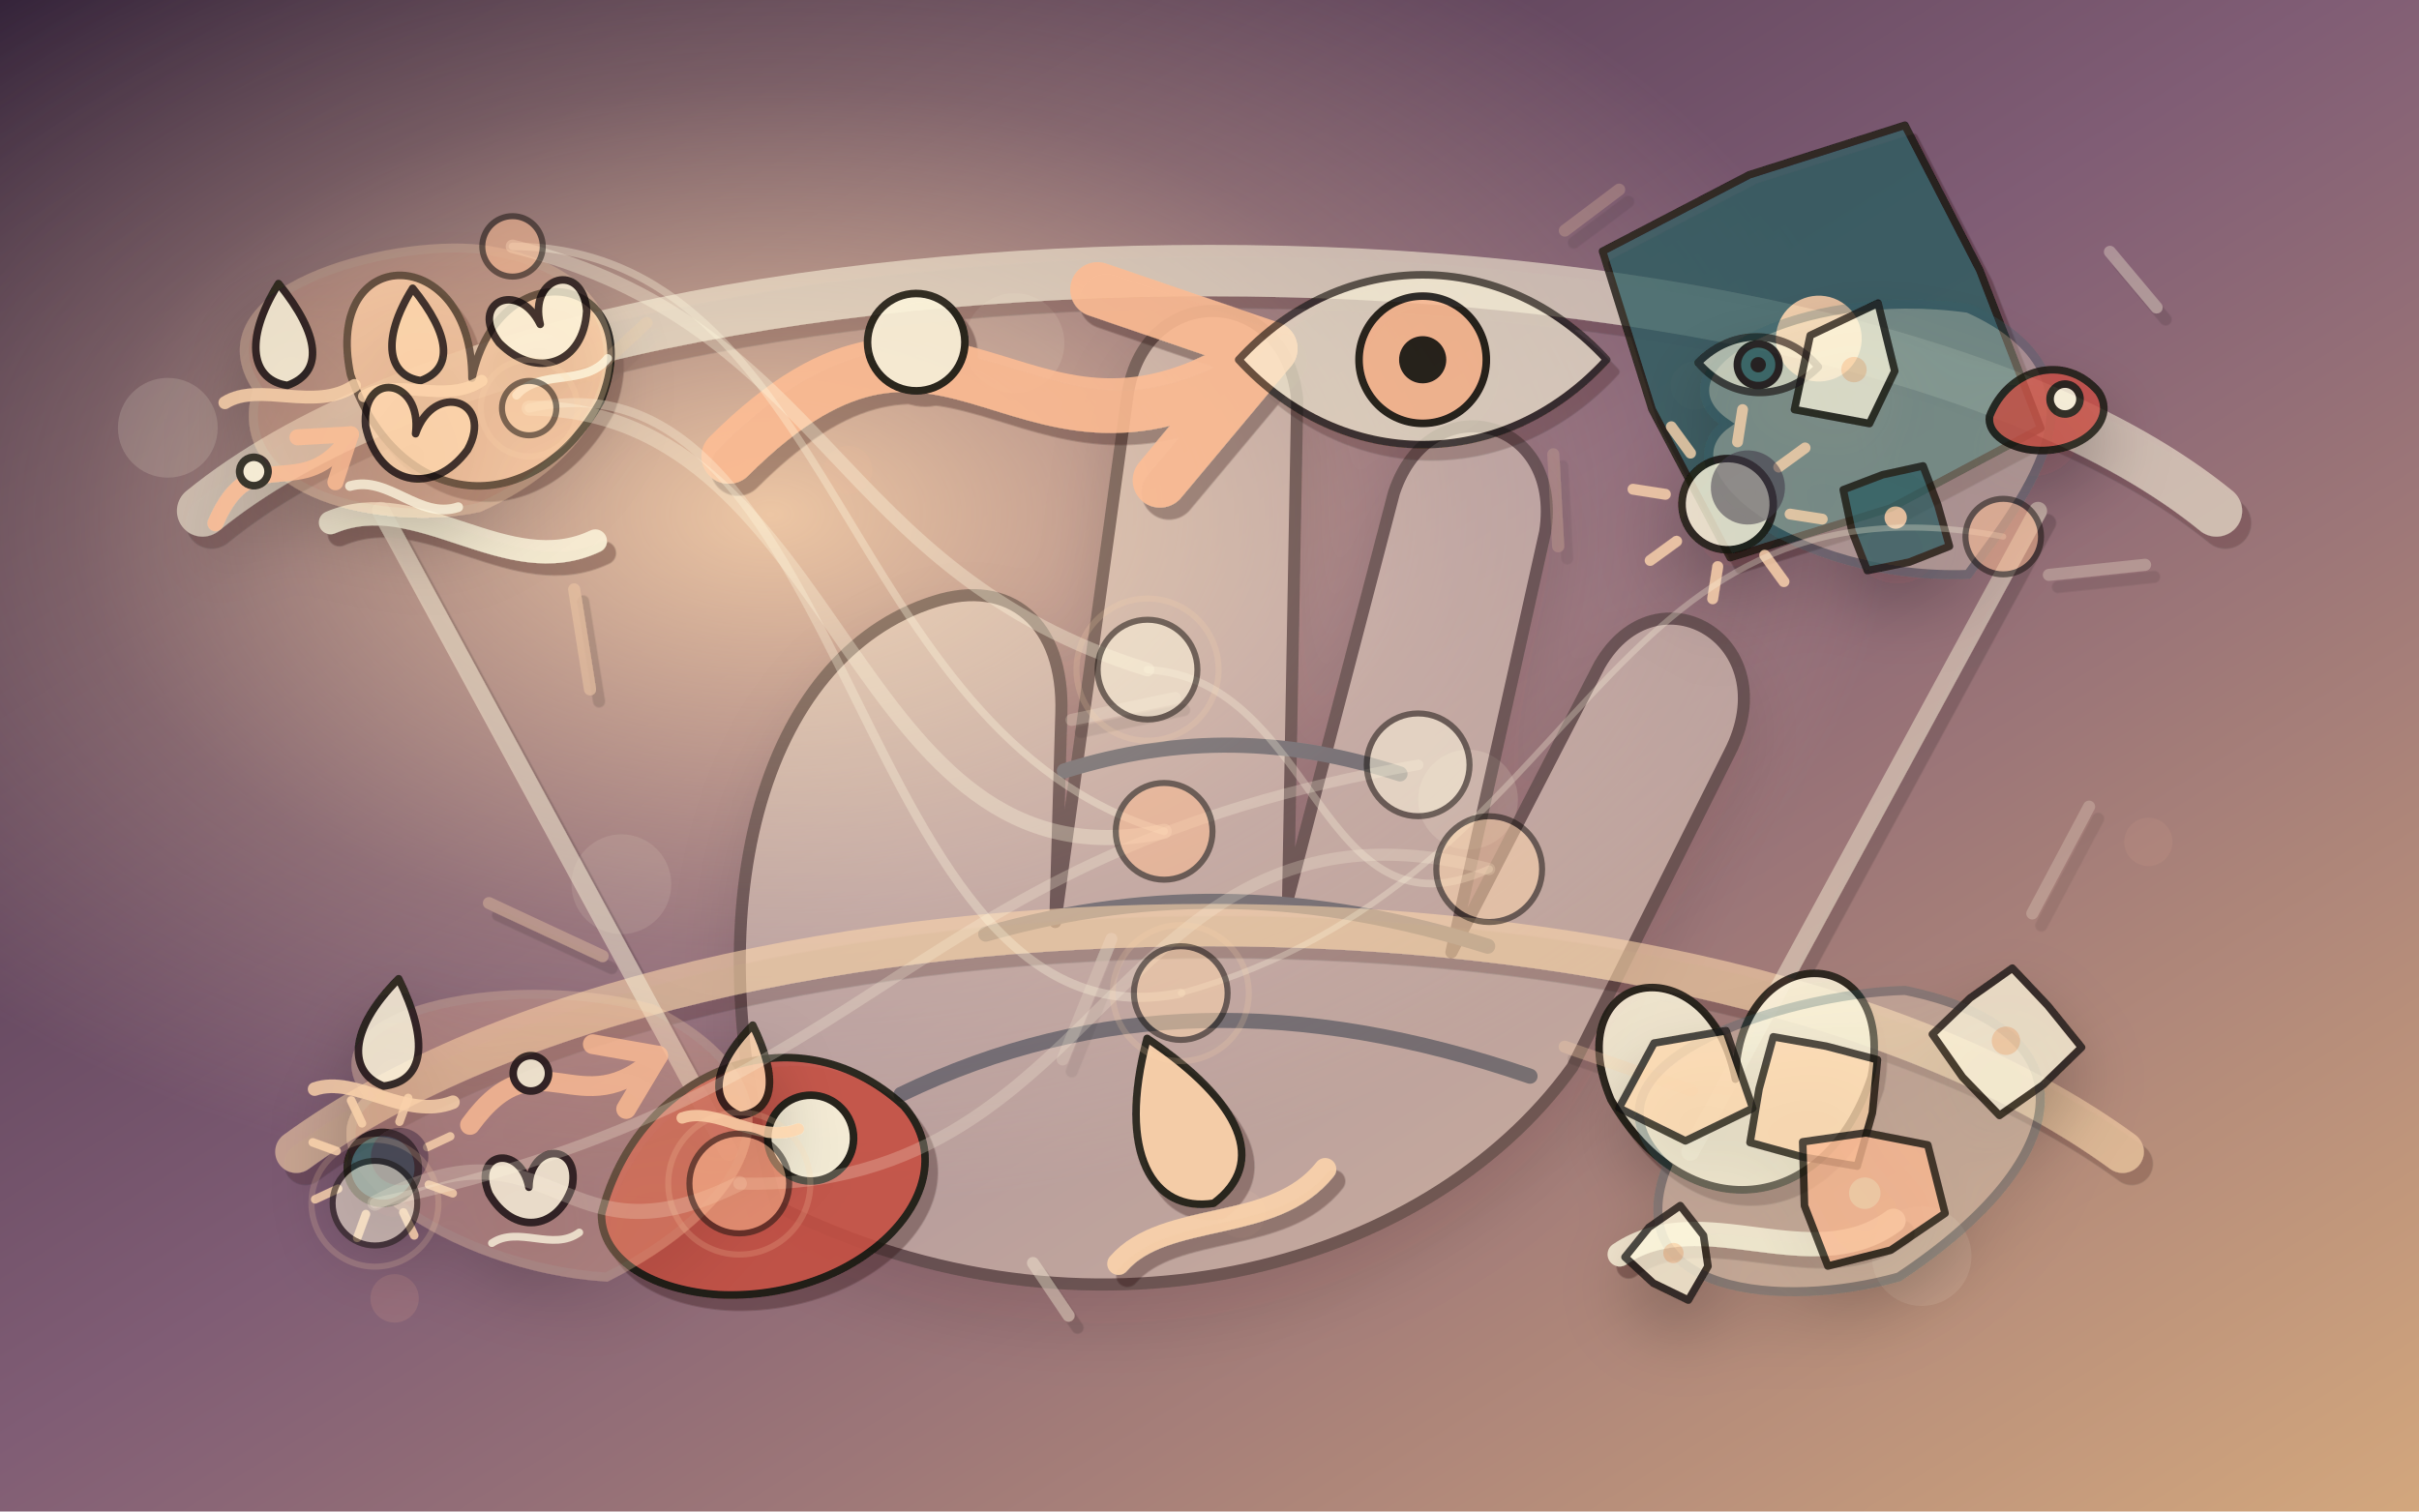
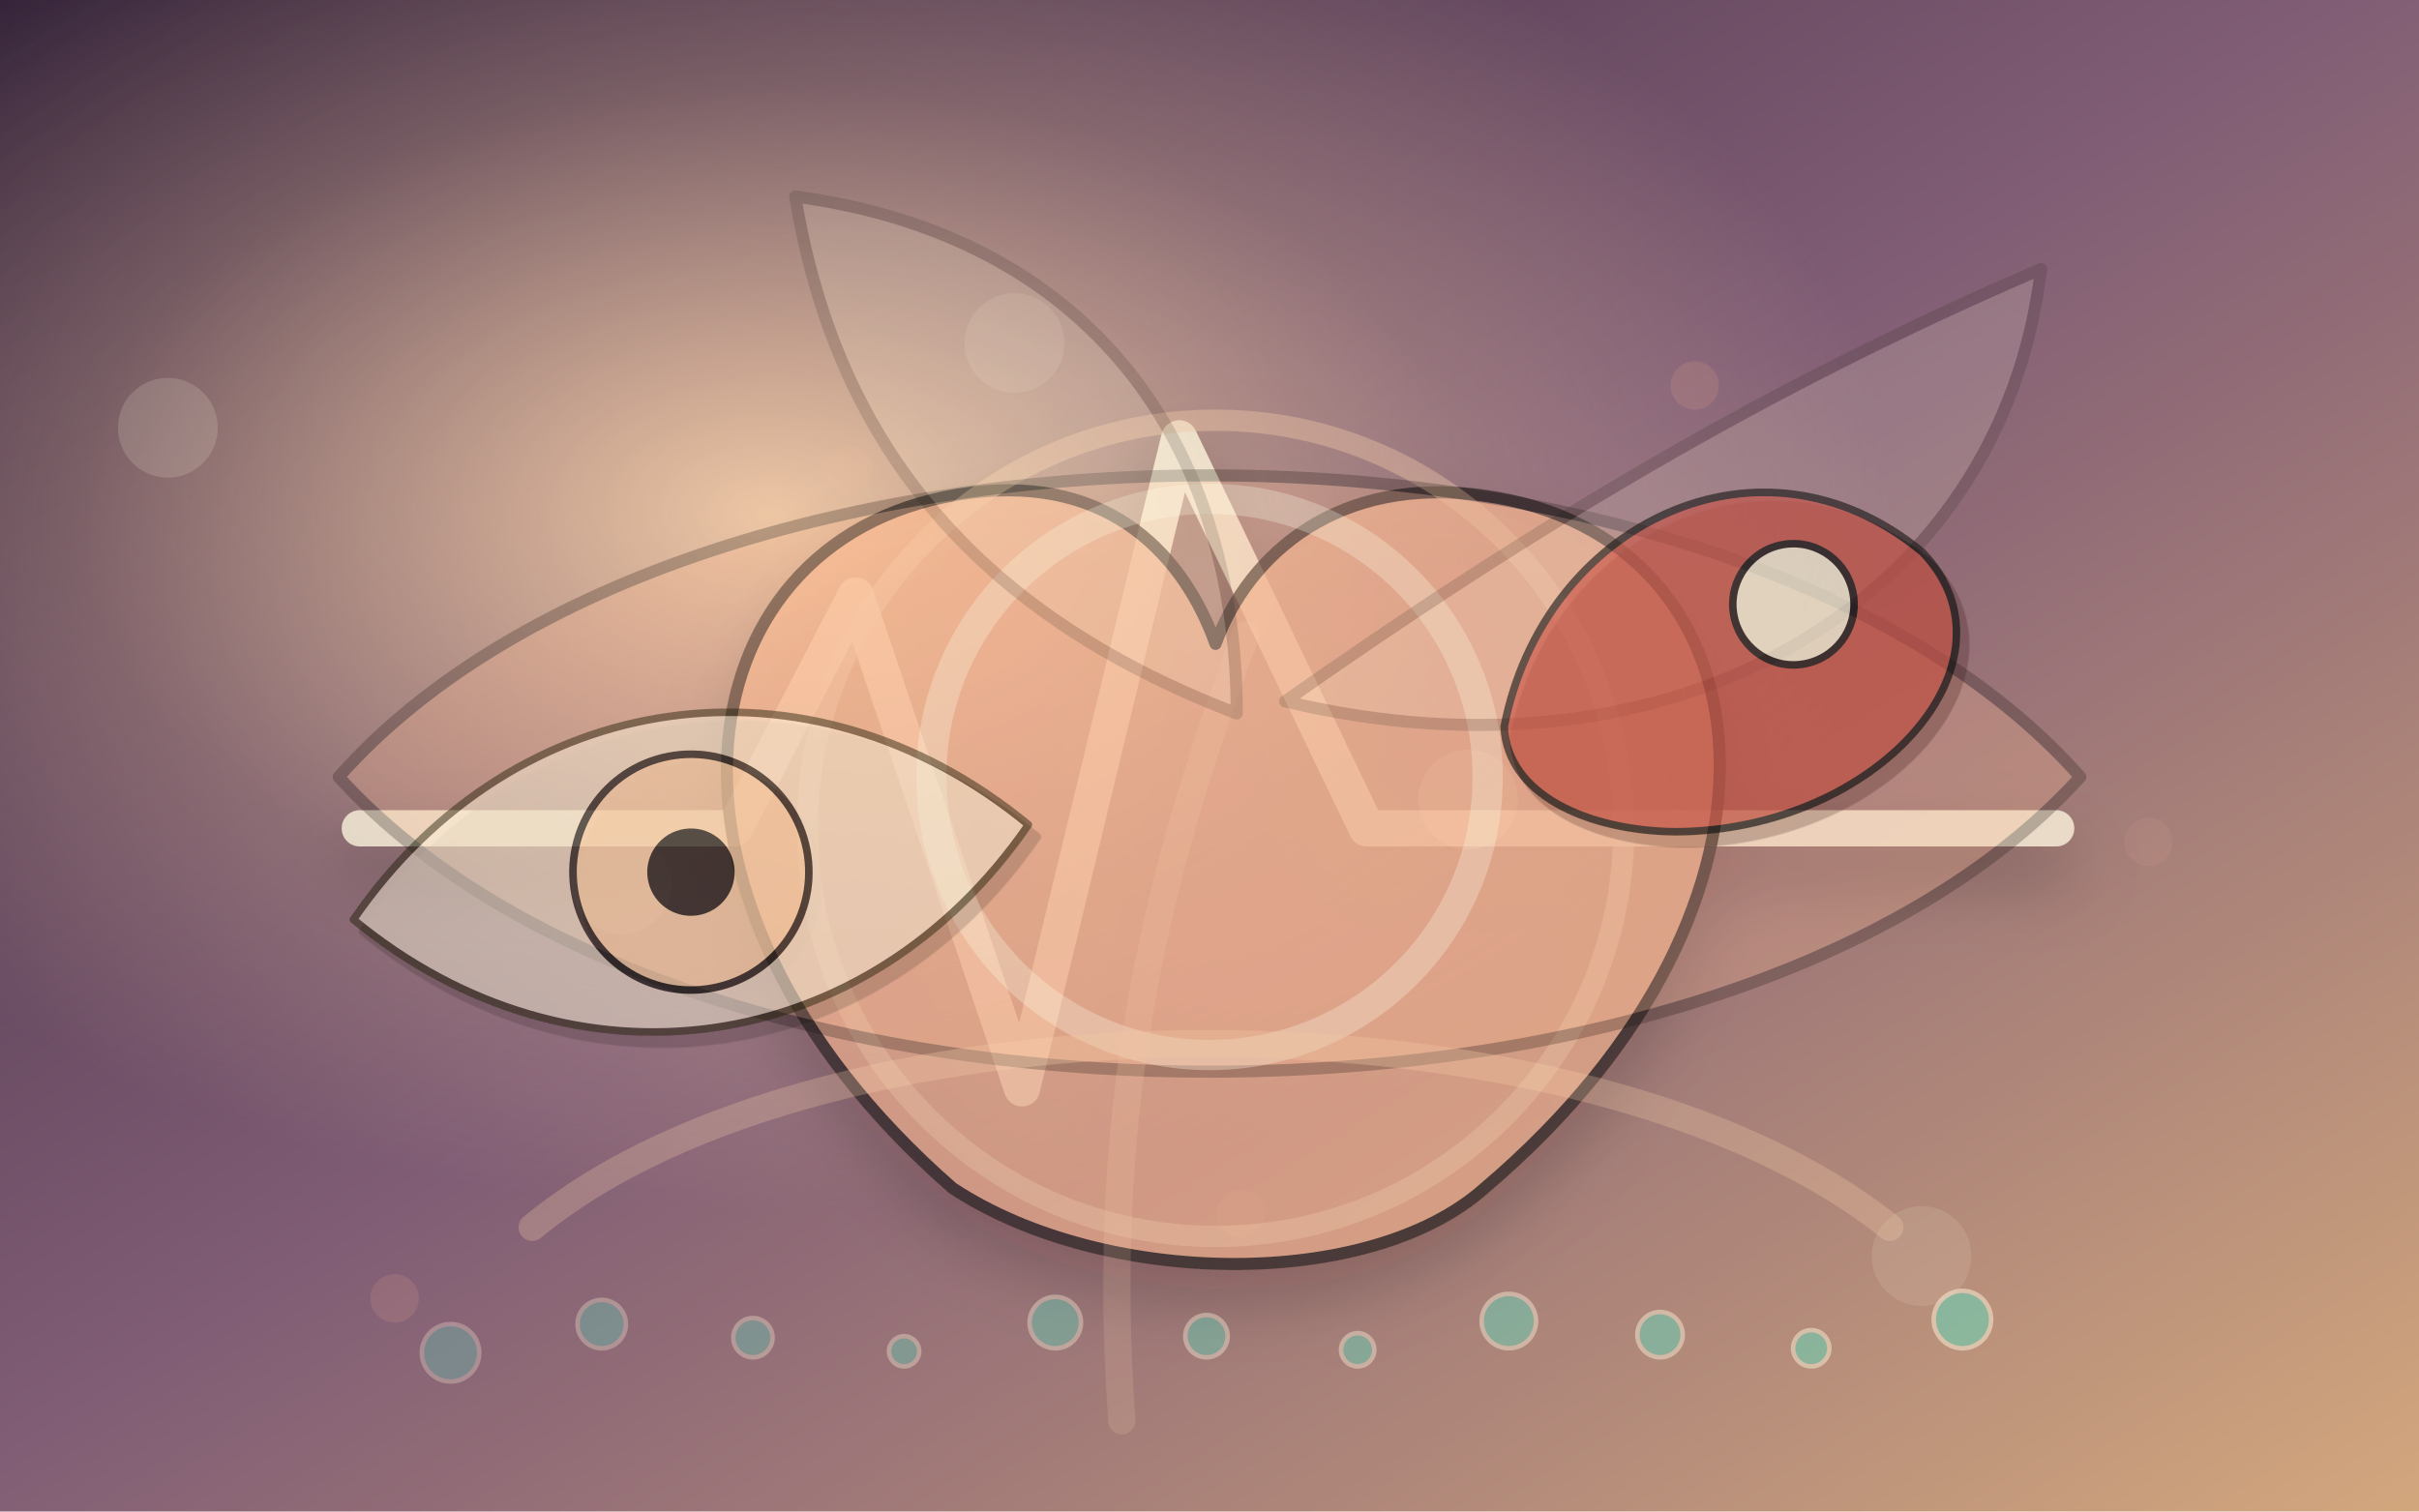
<svg xmlns="http://www.w3.org/2000/svg" width="1600" height="1000" viewBox="0 0 1600 1000" role="img" aria-labelledby="title desc">
  <defs>
    <linearGradient id="posterBg" x1="0" y1="0" x2="1" y2="1">
      <stop offset="0%" stop-color="#35243a" />
      <stop offset="48%" stop-color="#805d75" />
      <stop offset="100%" stop-color="#d3a77d" />
    </linearGradient>
    <radialGradient id="warmGlow" cx="32%" cy="34%" r="46%">
      <stop offset="0%" stop-color="#ffd7ad" stop-opacity=".88" />
      <stop offset="62%" stop-color="#ffd7ad" stop-opacity=".24" />
      <stop offset="100%" stop-color="#ffd7ad" stop-opacity="0" />
    </radialGradient>
    <filter id="posterShadow" x="-20%" y="-20%" width="140%" height="150%">
      <feDropShadow dx="0" dy="22" stdDeviation="22" flood-color="#140d08" flood-opacity=".32" />
    </filter>
    <filter id="hardInk" x="-20%" y="-20%" width="140%" height="150%">
      <feDropShadow dx="6" dy="8" stdDeviation="0" flood-color="#12100c" flood-opacity=".34" />
    </filter>
    <style>
      .ink { stroke: #16120d; stroke-width: 8; stroke-linecap: round; stroke-linejoin: round; }
      .thin { stroke: #16120d; stroke-width: 5; stroke-linecap: round; stroke-linejoin: round; }
    </style>
  </defs>
  <rect width="1600" height="1000" fill="url(#posterBg)" />
  <rect width="1600" height="1000" fill="url(#warmGlow)" />
  <circle cx="561" cy="311" r="16" fill="#ffbd93" opacity="0.08" />
  <circle cx="411" cy="585" r="33" fill="#fff8df" opacity="0.11" />
  <circle cx="261" cy="859" r="16" fill="#ffbd93" opacity="0.13" />
  <circle cx="111" cy="283" r="33" fill="#fff8df" opacity="0.16" />
  <circle cx="1421" cy="557" r="16" fill="#ffbd93" opacity="0.08" />
  <circle cx="1271" cy="831" r="33" fill="#fff8df" opacity="0.11" />
  <circle cx="1121" cy="255" r="16" fill="#ffbd93" opacity="0.13" />
  <circle cx="971" cy="529" r="33" fill="#fff8df" opacity="0.16" />
  <circle cx="821" cy="803" r="16" fill="#ffbd93" opacity="0.08" />
  <circle cx="671" cy="227" r="33" fill="#fff8df" opacity="0.11" />
-   <g filter="url(#posterShadow)" opacity=".36">
-     <g id="poster-body-hand">
-       <path d="M514 798 C456 600 504 434 618 398 C668 382 704 412 702 472 L698 610 L746 260 C758 186 850 188 858 264 L852 594 L922 326 C946 254 1034 276 1022 352 L960 630 L1058 440 C1096 374 1182 424 1144 498 L1040 706 C942 842 718 900 514 798Z" fill="#fff8df" class="ink" />
-       <path d="M596 724 C724 662 860 660 1012 712 M652 618 C764 586 870 590 984 626 M704 510 C780 486 852 488 926 512" fill="none" stroke="#315f63" stroke-width="10" stroke-linecap="round" />
+   <g id="semantic-scene" data-scene-group="C03_BODY_PERCEPTION" data-primary-category="body" filter="url(#posterShadow)" opacity=".76">
+     <g id="poster-body-pulse">
+       <path d="M238 548 L486 548 L566 394 L676 720 L780 290 L904 548 L1360 548" fill="none" stroke="#fff8df" stroke-width="24" stroke-linecap="round" stroke-linejoin="round" />
+       <path d="M630 786 C408 592 452 350 642 326 C736 314 784 370 804 426 C826 366 886 314 982 328 C1172 354 1206 596 982 786 C906 854 730 852 630 786Z" fill="#ffbd93" opacity=".72" class="ink" />
+       <circle cx="804" cy="548" r="270" fill="none" stroke="#ffd7ad" stroke-width="14" opacity=".42" />
    </g>
  </g>
-   <g id="pair-signature-mural" filter="url(#hardInk)">
-     <g opacity=".98">
-       <path d="M134 338 C394 126 1206 126 1466 338" fill="none" stroke="#fff8df" stroke-width="34" stroke-linecap="round" opacity=".56" />
-       <path d="M196 762 C470 562 1130 562 1404 762" fill="none" stroke="#ffd7ad" stroke-width="28" stroke-linecap="round" opacity=".58" />
-       <path d="M252 338 L482 762 M1348 338 L1118 762" stroke="#fff8df" stroke-width="12" stroke-linecap="round" opacity=".45" />
-       <g transform="rotate(-4.0 313.0 272.0)">
-         <g transform="rotate(10 313.0 272.0)" opacity=".84">
-           <path d="M229.8 256.6 C202.1 170.4 300.7 161.1 309.9 250.4 C319.2 161.1 420.8 170.4 396.2 256.6 C359.2 342.8 269.9 342.8 229.8 256.6Z" fill="#ffd7ad" class="thin" />
-           <path d="M226.8 355.2 C282.2 324.4 346.9 382.9 402.3 349.0" fill="none" stroke="#fff8df" stroke-width="15.4" stroke-linecap="round" />
-         </g>
-       </g>
-       <g transform="rotate(17.0 669.0 254.0)">
-         <g opacity=".86">
-           <path d="M504.2 354.5 C604.7 165.6 701.2 338.4 825.8 181.6" fill="none" stroke="#ffbd93" stroke-width="36.2" stroke-linecap="round" />
-           <path d="M825.8 181.6 L705.2 177.6 M825.8 181.6 L781.6 286.2" fill="none" stroke="#ffbd93" stroke-width="36.2" stroke-linecap="round" />
-           <circle cx="600.7" cy="246.0" r="32.2" fill="#fff8df" class="thin" />
-         </g>
-       </g>
-       <g transform="rotate(0.0 941.0 238.0)">
-         <g opacity=".84">
-           <path d="M819.3 238.0 C888.0 163.1 994.0 163.1 1062.7 238.0 C994.0 312.9 888.0 312.9 819.3 238.0Z" fill="#fff8df" opacity=".74" class="thin" />
-           <circle cx="941.0" cy="238.0" r="42.1" fill="#ffbd93" class="thin" />
-           <circle cx="941.0" cy="238.0" r="15.6" fill="#16120d" />
-         </g>
-       </g>
-       <g transform="rotate(9.0 1203.0 224.0)">
-         <g opacity=".78">
-           <polygon points="1357.3,259.6 1267.5,327.3 1167.8,376.3 1101.4,287.5 1052.7,189.3 1140.6,124.2 1237.2,75.7 1301.1,162.7" fill="#315f63" class="thin" />
-           <circle cx="1203.0" cy="224.0" r="28.4" fill="#ffd7ad" />
-         </g>
-       </g>
-       <g transform="rotate(-5.0 509.0 768.0)">
-         <g opacity=".88">
-           <path d="M395.2 793.3 C426.8 701.6 534.3 666.9 600.6 739.6 C641.7 796.4 562.7 866.0 467.9 853.3 C426.8 847.0 392.1 824.9 395.2 793.3Z" fill="#c75045" class="thin" />
-           <circle cx="537.4" cy="755.4" r="28.4" fill="#fff8df" class="thin" />
-         </g>
-       </g>
-       <g transform="rotate(-22.0 785.0 752.0)">
-         <g opacity=".86">
-           <path d="M785.0 681.9 C737.5 745.2 745.5 790.4 785.0 799.5 C827.9 788.2 827.9 745.2 785.0 681.9Z" fill="#ffd7ad" class="thin" />
-           <path d="M711.5 813.0 C753.4 791.5 814.4 833.4 861.8 806.2" fill="none" stroke="#ffd7ad" stroke-width="14.7" stroke-linecap="round" />
-         </g>
-       </g>
-       <g transform="rotate(-12.0 1153.0 736.0)">
-         <g transform="rotate(7 1153.0 736.0)" opacity=".84">
-           <path d="M1066.6 720.0 C1037.8 630.4 1140.2 620.8 1149.8 713.6 C1159.4 620.8 1265.0 630.4 1239.4 720.0 C1201.0 809.6 1108.2 809.6 1066.6 720.0Z" fill="#fff8df" class="thin" />
-           <path d="M1063.4 822.4 C1121.0 790.4 1188.2 851.2 1245.8 816.0" fill="none" stroke="#fff8df" stroke-width="16.0" stroke-linecap="round" />
-         </g>
-       </g>
-       <path d="M383.5 231.0 L434.5 231.0" stroke="#ffd7ad" stroke-width="8" stroke-linecap="round" opacity="0.18" transform="rotate(137 409.0 231.0)" />
-       <path d="M708.0 469.0 L778.0 469.0" stroke="#fff8df" stroke-width="8" stroke-linecap="round" opacity="0.23" transform="rotate(168 743.0 469.0)" />
-       <path d="M1032.5 707.0 L1121.5 707.0" stroke="#ffd7ad" stroke-width="8" stroke-linecap="round" opacity="0.28" transform="rotate(19 1077.0 707.0)" />
-       <path d="M1387.0 185.0 L1435.0 185.0" stroke="#fff8df" stroke-width="8" stroke-linecap="round" opacity="0.33" transform="rotate(50 1411.0 185.0)" />
-       <path d="M351.5 423.0 L418.5 423.0" stroke="#ffd7ad" stroke-width="8" stroke-linecap="round" opacity="0.38" transform="rotate(81 385.0 423.0)" />
-       <path d="M676.0 661.0 L762.0 661.0" stroke="#fff8df" stroke-width="8" stroke-linecap="round" opacity="0.18" transform="rotate(112 719.0 661.0)" />
-       <path d="M1030.5 139.0 L1075.5 139.0" stroke="#ffd7ad" stroke-width="8" stroke-linecap="round" opacity="0.23" transform="rotate(143 1053.0 139.0)" />
-       <path d="M1355.0 377.0 L1419.0 377.0" stroke="#fff8df" stroke-width="8" stroke-linecap="round" opacity="0.28" transform="rotate(174 1387.0 377.0)" />
-       <path d="M319.5 615.0 L402.5 615.0" stroke="#ffd7ad" stroke-width="8" stroke-linecap="round" opacity="0.33" transform="rotate(25 361.0 615.0)" />
-       <path d="M674.0 853.0 L716.0 853.0" stroke="#fff8df" stroke-width="8" stroke-linecap="round" opacity="0.38" transform="rotate(56 695.0 853.0)" />
-       <path d="M998.5 331.0 L1059.5 331.0" stroke="#ffd7ad" stroke-width="8" stroke-linecap="round" opacity="0.18" transform="rotate(87 1029.0 331.0)" />
-       <path d="M1323.0 569.0 L1403.0 569.0" stroke="#fff8df" stroke-width="8" stroke-linecap="round" opacity="0.23" transform="rotate(118 1363.0 569.0)" />
-     </g>
+   <g id="semantic-atmosphere" opacity=".72">
+     <path d="M224 514 C460 248 1140 248 1376 514 C1140 774 460 774 224 514Z" fill="#ffbd93" opacity=".34" class="ink" />
+     <circle cx="800" cy="514" r="184" fill="none" stroke="#fff8df" stroke-width="20" opacity=".42" />
+     <path d="M352 812 C548 650 1048 650 1250 812" fill="none" stroke="#ffd7ad" stroke-width="18" stroke-linecap="round" opacity=".34" />
+     <path d="M742 940 C728 742 760 590 824 420" fill="none" stroke="#ffd7ad" stroke-width="18" stroke-linecap="round" opacity=".20" />
+     <path d="M818 472 C640 404 552 288 526 130 C720 156 818 292 818 472Z" fill="#fff8df" opacity=".20" class="ink" />
+     <path d="M850 464 C1012 350 1168 256 1350 178 C1324 398 1108 526 850 464Z" fill="#fff8df" opacity=".20" class="ink" />
  </g>
-   <g id="semantic-layer-icons" filter="url(#posterShadow)">
-     <g transform="rotate(-5.0 287.0 247.0)" opacity=".92">
-       <path d="M170.0 247.0 C132.0 178.0 265.0 156.0 325.0 168.0 C442.0 194.0 420.0 300.0 309.0 338.0 C249.0 346.0 142.0 316.0 170.0 247.0Z" fill="#ffbd93" opacity=".28" stroke="#ffd7ad" stroke-width="6" />
-       <g opacity=".86">
-         <path d="M189.8 178.9 C162.5 215.3 167.1 241.3 189.8 246.5 C214.5 240.0 214.5 215.3 189.8 178.9Z" fill="#fff8df" class="thin" />
-         <path d="M147.6 254.3 C171.6 242.0 206.7 266.0 234.0 250.4" fill="none" stroke="#ffd7ad" stroke-width="8.5" stroke-linecap="round" />
-       </g>
-       <g opacity=".86">
-         <path d="M277.9 189.7 C253.1 222.7 257.2 246.3 277.9 251.0 C300.3 245.1 300.3 222.7 277.9 189.7Z" fill="#ffd7ad" class="thin" />
-         <path d="M239.5 258.1 C261.4 246.9 293.2 268.7 318.0 254.6" fill="none" stroke="#ffd7ad" stroke-width="7.7" stroke-linecap="round" />
-       </g>
-       <g transform="rotate(-15 363.0 228.2)" opacity=".84">
-         <path d="M332.2 222.5 C322.0 190.6 358.4 187.2 361.9 220.3 C365.3 187.2 402.9 190.6 393.8 222.5 C380.1 254.5 347.0 254.5 332.2 222.5Z" fill="#fff8df" class="thin" />
-         <path d="M331.1 259.0 C351.6 247.6 375.5 269.3 396.1 256.7" fill="none" stroke="#fff8df" stroke-width="5.7" stroke-linecap="round" />
-       </g>
-       <g opacity=".86">
-         <path d="M134.4 333.2 C163.9 277.7 192.2 328.5 228.8 282.4" fill="none" stroke="#ffbd93" stroke-width="10.6" stroke-linecap="round" />
-         <path d="M228.8 282.4 L193.4 281.3 M228.8 282.4 L215.8 313.1" fill="none" stroke="#ffbd93" stroke-width="10.6" stroke-linecap="round" />
-         <circle cx="162.7" cy="301.3" r="9.4" fill="#fff8df" class="thin" />
-       </g>
-       <g transform="rotate(18 269.9 294.7)" opacity=".84">
-         <path d="M235.3 288.3 C223.8 252.4 264.8 248.6 268.6 285.7 C272.5 248.6 314.7 252.4 304.5 288.3 C289.1 324.1 252.0 324.1 235.3 288.3Z" fill="#ffd7ad" class="thin" />
-         <path d="M234.1 329.2 C257.1 316.4 284.0 340.8 307.0 326.7" fill="none" stroke="#fff8df" stroke-width="6.4" stroke-linecap="round" />
+   <g id="semantic-focal-cues" filter="url(#hardInk)">
+     <g transform="rotate(-8.0 457.0 577.0)" opacity=".70">
+       <g opacity=".84">
+         <path d="M231.6 577.0 C358.7 438.3 555.3 438.3 682.4 577.0 C555.3 715.7 358.7 715.7 231.6 577.0Z" fill="#fff8df" opacity=".74" class="thin" />
+         <circle cx="457.0" cy="577.0" r="78.0" fill="#ffd7ad" class="thin" />
+         <circle cx="457.0" cy="577.0" r="28.9" fill="#16120d" />
      </g>
    </g>
-     <g transform="rotate(2.0 1245.0 284.0)" opacity=".92">
-       <path d="M1142.0 284.0 C1088.0 250.0 1185.0 190.0 1299.0 202.0 C1402.0 244.0 1342.0 324.0 1305.0 378.0 C1191.0 386.0 1098.0 318.0 1142.0 284.0Z" fill="#fff8df" opacity=".28" stroke="#315f63" stroke-width="6" />
-       <g opacity=".84">
-         <path d="M1121.7 244.2 C1144.2 219.7 1178.9 219.7 1201.3 244.2 C1178.9 268.6 1144.2 268.6 1121.7 244.2Z" fill="#fff8df" opacity=".74" class="thin" />
-         <circle cx="1161.5" cy="244.2" r="13.8" fill="#315f63" class="thin" />
-         <circle cx="1161.5" cy="244.2" r="5.1" fill="#16120d" />
-       </g>
-       <g opacity=".78">
-         <polygon points="1251.9,245.2 1236.4,280.5 1186.5,273.0 1195.2,223.6 1239.3,200.7" fill="#fff8df" class="thin" />
-         <circle cx="1224.9" cy="245.2" r="8.4" fill="#ffd7ad" />
-       </g>
+     <g transform="rotate(-8.0 1149.0 423.0)" opacity=".70">
      <g opacity=".88">
-         <path d="M1315.6 273.0 C1326.6 241.1 1364.0 229.0 1387.1 254.3 C1401.4 274.1 1373.9 298.3 1340.9 293.9 C1326.6 291.7 1314.5 284.0 1315.6 273.0Z" fill="#c75045" class="thin" />
-         <circle cx="1365.1" cy="259.8" r="9.9" fill="#fff8df" class="thin" />
-       </g>
-       <g opacity=".84">
-         <path d="M1186.0 342.2 L1207.4 344.8" stroke="#ffd7ad" stroke-width="7.2" stroke-linecap="round" />
-         <path d="M1170.2 370.0 L1183.5 387.0" stroke="#ffd7ad" stroke-width="7.2" stroke-linecap="round" />
-         <path d="M1139.4 378.6 L1136.8 400.0" stroke="#ffd7ad" stroke-width="7.2" stroke-linecap="round" />
-         <path d="M1111.6 362.8 L1094.6 376.1" stroke="#ffd7ad" stroke-width="7.2" stroke-linecap="round" />
-         <path d="M1103.1 332.0 L1081.6 329.4" stroke="#ffd7ad" stroke-width="7.2" stroke-linecap="round" />
-         <path d="M1118.8 304.2 L1105.5 287.2" stroke="#ffd7ad" stroke-width="7.2" stroke-linecap="round" />
-         <path d="M1149.6 295.7 L1152.2 274.2" stroke="#ffd7ad" stroke-width="7.2" stroke-linecap="round" />
-         <path d="M1177.4 311.4 L1194.4 298.1" stroke="#ffd7ad" stroke-width="7.2" stroke-linecap="round" />
-         <circle cx="1144.5" cy="337.1" r="30.2" fill="#fff8df" class="thin" />
-         <circle cx="1157.5" cy="325.6" r="24.5" fill="#35243a" opacity=".5" />
-       </g>
-       <g opacity=".78">
-         <polygon points="1292.1,359.8 1265.9,371.2 1238.4,377.8 1227.3,352.0 1220.6,324.9 1246.2,314.1 1272.8,307.3 1283.4,332.6" fill="#315f63" class="thin" />
-         <circle cx="1255.9" cy="342.1" r="7.4" fill="#ffd7ad" />
-       </g>
-     </g>
-     <g transform="rotate(8.0 366.0 743.0)" opacity=".92">
-       <path d="M244.0 743.0 C190.0 696.0 317.0 647.0 420.0 659.0 C542.0 701.0 493.0 785.0 415.0 839.0 C312.0 847.0 200.0 790.0 244.0 743.0Z" fill="#ffbd93" opacity=".28" stroke="#ffd7ad" stroke-width="6" />
-       <g opacity=".86">
-         <path d="M251.4 662.7 C222.4 701.3 227.2 728.9 251.4 734.4 C277.6 727.5 277.6 701.3 251.4 662.7Z" fill="#fff8df" class="thin" />
-         <path d="M206.5 742.7 C232.0 729.6 269.3 755.1 298.3 738.6" fill="none" stroke="#ffd7ad" stroke-width="9.0" stroke-linecap="round" />
-       </g>
-       <g opacity=".86">
-         <path d="M311.6 751.9 C348.1 683.3 383.2 746.1 428.4 689.2" fill="none" stroke="#ffbd93" stroke-width="13.1" stroke-linecap="round" />
-         <path d="M428.4 689.2 L384.6 687.7 M428.4 689.2 L412.4 727.1" fill="none" stroke="#ffbd93" stroke-width="13.1" stroke-linecap="round" />
-         <circle cx="346.7" cy="712.5" r="11.7" fill="#fff8df" class="thin" />
-       </g>
-       <g opacity=".86">
-         <path d="M487.6 660.5 C463.2 693.0 467.3 716.2 487.6 720.8 C509.6 715.0 509.6 693.0 487.6 660.5Z" fill="#ffd7ad" class="thin" />
-         <path d="M449.9 727.8 C471.4 716.7 502.7 738.2 527.0 724.3" fill="none" stroke="#ffd7ad" stroke-width="7.5" stroke-linecap="round" />
-       </g>
-       <g opacity=".84">
-         <path d="M290.1 794.8 L306.6 798.3" stroke="#ffd7ad" stroke-width="5.6" stroke-linecap="round" />
-         <path d="M276.0 815.3 L285.2 829.4" stroke="#ffd7ad" stroke-width="5.6" stroke-linecap="round" />
-         <path d="M251.6 819.9 L248.1 836.3" stroke="#ffd7ad" stroke-width="5.6" stroke-linecap="round" />
-         <path d="M231.1 805.8 L217.0 814.9" stroke="#ffd7ad" stroke-width="5.6" stroke-linecap="round" />
-         <path d="M226.6 781.3 L210.2 777.8" stroke="#ffd7ad" stroke-width="5.6" stroke-linecap="round" />
-         <path d="M240.7 760.8 L231.5 746.8" stroke="#ffd7ad" stroke-width="5.6" stroke-linecap="round" />
-         <path d="M265.1 756.3 L268.6 739.9" stroke="#ffd7ad" stroke-width="5.6" stroke-linecap="round" />
-         <path d="M285.6 770.4 L299.7 761.2" stroke="#ffd7ad" stroke-width="5.6" stroke-linecap="round" />
-         <circle cx="258.4" cy="788.1" r="23.5" fill="#315f63" class="thin" />
-         <circle cx="268.4" cy="779.1" r="19.0" fill="#35243a" opacity=".5" />
-       </g>
-       <g transform="rotate(-13 358.5 794.1)" opacity=".84">
-         <path d="M330.9 789.0 C321.8 760.4 354.4 757.4 357.5 786.9 C360.5 757.4 394.2 760.4 386.0 789.0 C373.8 817.5 344.2 817.5 330.9 789.0Z" fill="#fff8df" class="thin" />
-         <path d="M329.9 821.6 C348.3 811.4 369.7 830.8 388.1 819.6" fill="none" stroke="#fff8df" stroke-width="5.1" stroke-linecap="round" />
-       </g>
-     </g>
-     <g transform="rotate(-10.0 1218.0 751.0)" opacity=".92">
-       <path d="M1101.0 751.0 C1043.0 673.0 1197.0 652.0 1276.0 664.0 C1393.0 710.0 1372.0 792.0 1239.0 850.0 C1160.0 858.0 1053.0 829.0 1101.0 751.0Z" fill="#fff8df" opacity=".28" stroke="#315f63" stroke-width="6" />
-       <g opacity=".78">
-         <polygon points="1163.3,723.3 1115.7,736.8 1076.2,707.8 1106.5,669.5 1154.8,669.7" fill="#ffd7ad" class="thin" />
-         <circle cx="1122.0" cy="701.4" r="8.4" fill="#ffd7ad" />
-       </g>
-       <g opacity=".78">
-         <polygon points="1240.7,740.0 1224.7,773.0 1190.2,760.8 1157.6,745.3 1169.7,711.3 1184.9,679.1 1218.3,691.3 1250.1,706.0" fill="#ffd7ad" class="thin" />
-         <circle cx="1204.5" cy="725.4" r="10.5" fill="#ffd7ad" />
-       </g>
-       <g opacity=".78">
-         <polygon points="1384.5,721.4 1355.1,741.4 1323.2,756.3 1303.5,727.1 1288.8,695.7 1317.6,676.4 1348.5,661.8 1367.3,690.3" fill="#fff8df" class="thin" />
-         <circle cx="1336.0" cy="708.4" r="9.4" fill="#ffd7ad" />
-       </g>
-       <g opacity=".78">
-         <polygon points="1116.0,821.1 1099.3,840.9 1078.4,825.8 1063.0,805.6 1082.1,788.9 1104.9,778.4 1116.6,800.5" fill="#fff8df" class="thin" />
-         <circle cx="1095.0" cy="808.5" r="6.7" fill="#ffd7ad" />
-       </g>
-       <g opacity=".78">
-         <polygon points="1276.5,813.8 1236.9,831.6 1194.1,834.7 1185.8,792.7 1192.0,750.9 1234.2,752.3 1273.1,767.3" fill="#ffbd93" class="thin" />
-         <circle cx="1226.5" cy="791.5" r="10.4" fill="#ffd7ad" />
+         <path d="M988.4 458.7 C1033.0 329.3 1184.7 280.3 1278.3 382.9 C1336.3 463.1 1224.8 561.3 1091.0 543.4 C1033.0 534.5 984.0 503.3 988.4 458.7Z" fill="#c75045" class="thin" />
+         <circle cx="1189.1" cy="405.2" r="40.1" fill="#fff8df" class="thin" />
      </g>
    </g>
  </g>
-   <g id="root-constellation">
-     <path d="M1325.0 355.0 C1053.0 305.0 1053.0 582.0 781.0 657.0" fill="none" stroke="#fff8df" stroke-width="4" stroke-linecap="round" opacity="0.29" />
-     <path d="M781.0 657.0 C565.5 701.0 565.5 220.0 350.0 270.0" fill="none" stroke="#fff8df" stroke-width="6" stroke-linecap="round" opacity="0.32" />
-     <path d="M350.0 270.0 C560.0 271.0 560.0 594.0 770.0 550.0" fill="none" stroke="#fff8df" stroke-width="10" stroke-linecap="round" opacity="0.33" />
-     <path d="M770.0 550.0 C554.5 485.0 554.5 164.0 339.0 163.0" fill="none" stroke="#fff8df" stroke-width="5" stroke-linecap="round" opacity="0.34" />
-     <path d="M339.0 163.0 C549.0 215.0 549.0 378.0 759.0 443.0" fill="none" stroke="#fff8df" stroke-width="9" stroke-linecap="round" opacity="0.35" />
-     <path d="M759.0 443.0 C872.0 450.0 872.0 627.0 985.0 575.0" fill="none" stroke="#fff8df" stroke-width="5" stroke-linecap="round" opacity="0.29" />
-     <path d="M985.0 575.0 C737.0 511.0 737.0 790.0 489.0 783.0" fill="none" stroke="#fff8df" stroke-width="8" stroke-linecap="round" opacity="0.23" />
-     <path d="M489.0 783.0 C368.5 843.0 368.5 732.0 248.0 796.0" fill="none" stroke="#fff8df" stroke-width="10" stroke-linecap="round" opacity="0.22" />
-     <path d="M248.0 796.0 C593.0 723.0 593.0 566.0 938.0 506.0" fill="none" stroke="#fff8df" stroke-width="7" stroke-linecap="round" opacity="0.25" />
-     <circle cx="1325.0" cy="355.0" r="25" fill="#ffbd93" opacity=".52" stroke="#16120d" stroke-width="4" />
-     <circle cx="781.0" cy="657.0" r="31" fill="#ffd7ad" opacity=".52" stroke="#16120d" stroke-width="4" />
-     <circle cx="781.0" cy="657.0" r="45" fill="none" stroke="#ffd7ad" stroke-width="4" opacity=".18" />
-     <circle cx="350.0" cy="270.0" r="18" fill="#ffd7ad" opacity=".52" stroke="#16120d" stroke-width="4" />
-     <circle cx="350.0" cy="270.0" r="32" fill="none" stroke="#ffd7ad" stroke-width="4" opacity=".18" />
-     <circle cx="770.0" cy="550.0" r="32" fill="#ffbd93" opacity=".52" stroke="#16120d" stroke-width="4" />
-     <circle cx="339.0" cy="163.0" r="20" fill="#ffbd93" opacity=".52" stroke="#16120d" stroke-width="4" />
-     <circle cx="759.0" cy="443.0" r="33" fill="#fff8df" opacity=".52" stroke="#16120d" stroke-width="4" />
-     <circle cx="759.0" cy="443.0" r="47" fill="none" stroke="#ffd7ad" stroke-width="4" opacity=".18" />
-     <circle cx="985.0" cy="575.0" r="35" fill="#ffd7ad" opacity=".52" stroke="#16120d" stroke-width="4" />
-     <circle cx="489.0" cy="783.0" r="33" fill="#ffbd93" opacity=".52" stroke="#16120d" stroke-width="4" />
-     <circle cx="489.0" cy="783.0" r="47" fill="none" stroke="#ffd7ad" stroke-width="4" opacity=".18" />
-     <circle cx="248.0" cy="796.0" r="28" fill="#fff8df" opacity=".52" stroke="#16120d" stroke-width="4" />
-     <circle cx="248.0" cy="796.0" r="42" fill="none" stroke="#ffd7ad" stroke-width="4" opacity=".18" />
-     <circle cx="938.0" cy="506.0" r="34" fill="#fff8df" opacity=".52" stroke="#16120d" stroke-width="4" />
+   <g id="semantic-depth-cue">
+     <circle cx="298.0" cy="895.0" r="19" fill="#57e0c3" opacity="0.28" stroke="#fff8df" stroke-width="3" />
+     <circle cx="398.0" cy="876.0" r="16" fill="#57e0c3" opacity="0.30" stroke="#fff8df" stroke-width="3" />
+     <circle cx="498.0" cy="885.0" r="13" fill="#57e0c3" opacity="0.32" stroke="#fff8df" stroke-width="3" />
+     <circle cx="598.0" cy="894.0" r="10" fill="#57e0c3" opacity="0.34" stroke="#fff8df" stroke-width="3" />
+     <circle cx="698.0" cy="875.0" r="17" fill="#57e0c3" opacity="0.36" stroke="#fff8df" stroke-width="3" />
+     <circle cx="798.0" cy="884.0" r="14" fill="#57e0c3" opacity="0.38" stroke="#fff8df" stroke-width="3" />
+     <circle cx="898.0" cy="893.0" r="11" fill="#57e0c3" opacity="0.40" stroke="#fff8df" stroke-width="3" />
+     <circle cx="998.0" cy="874.0" r="18" fill="#57e0c3" opacity="0.42" stroke="#fff8df" stroke-width="3" />
+     <circle cx="1098.0" cy="883.0" r="15" fill="#57e0c3" opacity="0.44" stroke="#fff8df" stroke-width="3" />
+     <circle cx="1198.0" cy="892.0" r="12" fill="#57e0c3" opacity="0.46" stroke="#fff8df" stroke-width="3" />
+     <circle cx="1298.0" cy="873.0" r="19" fill="#57e0c3" opacity="0.48" stroke="#fff8df" stroke-width="3" />
  </g>
</svg>
